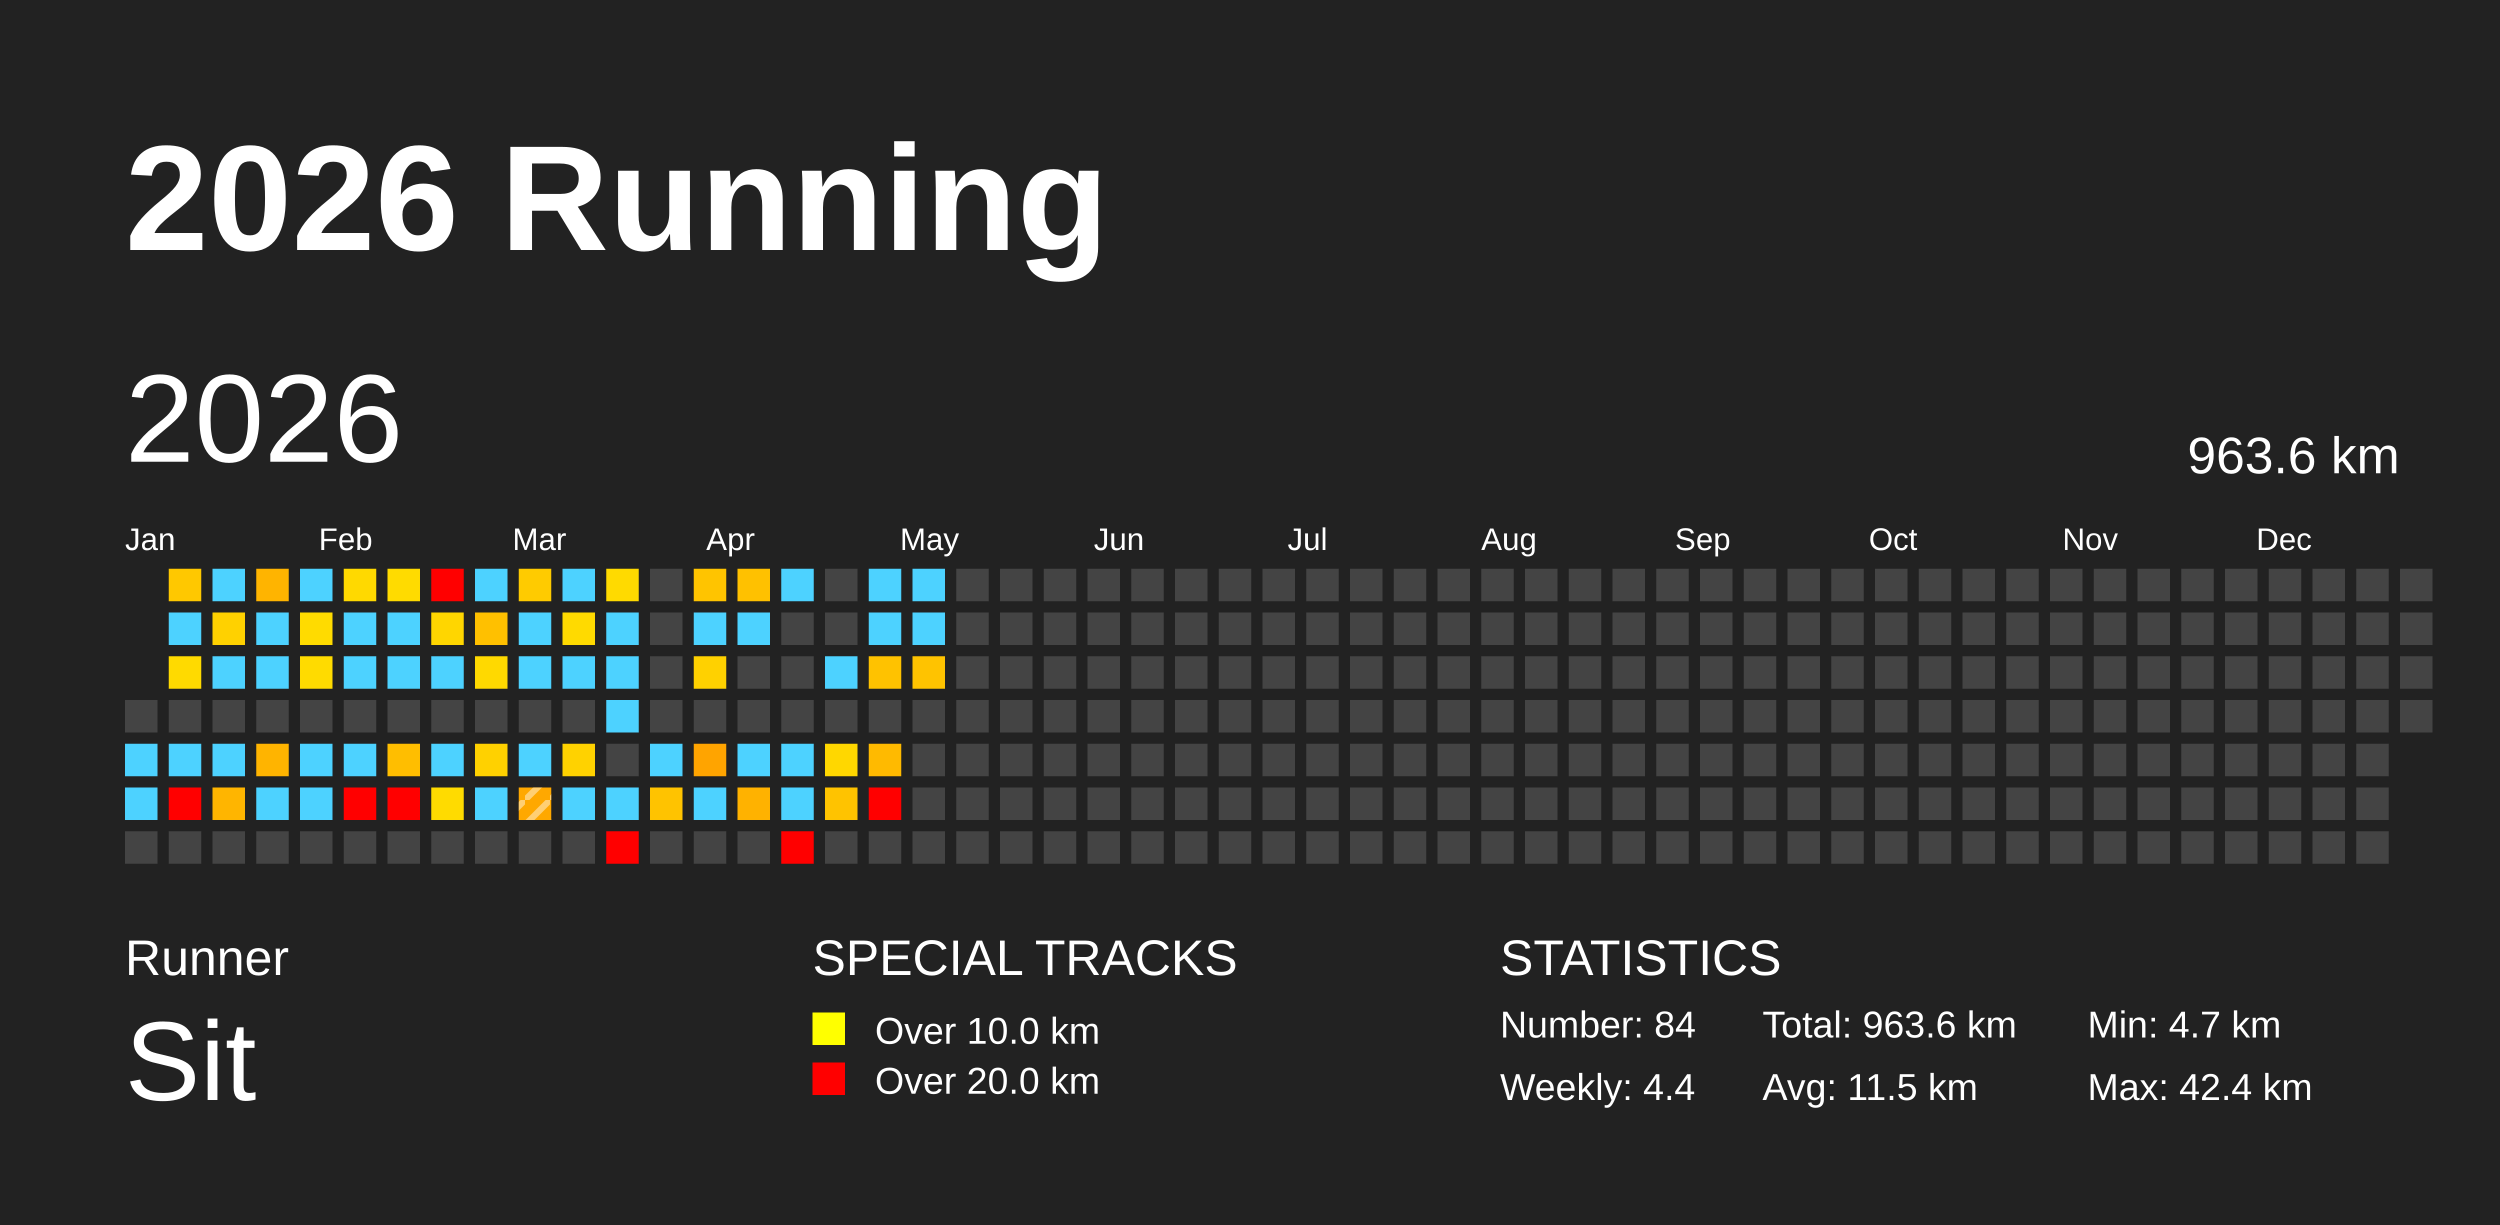
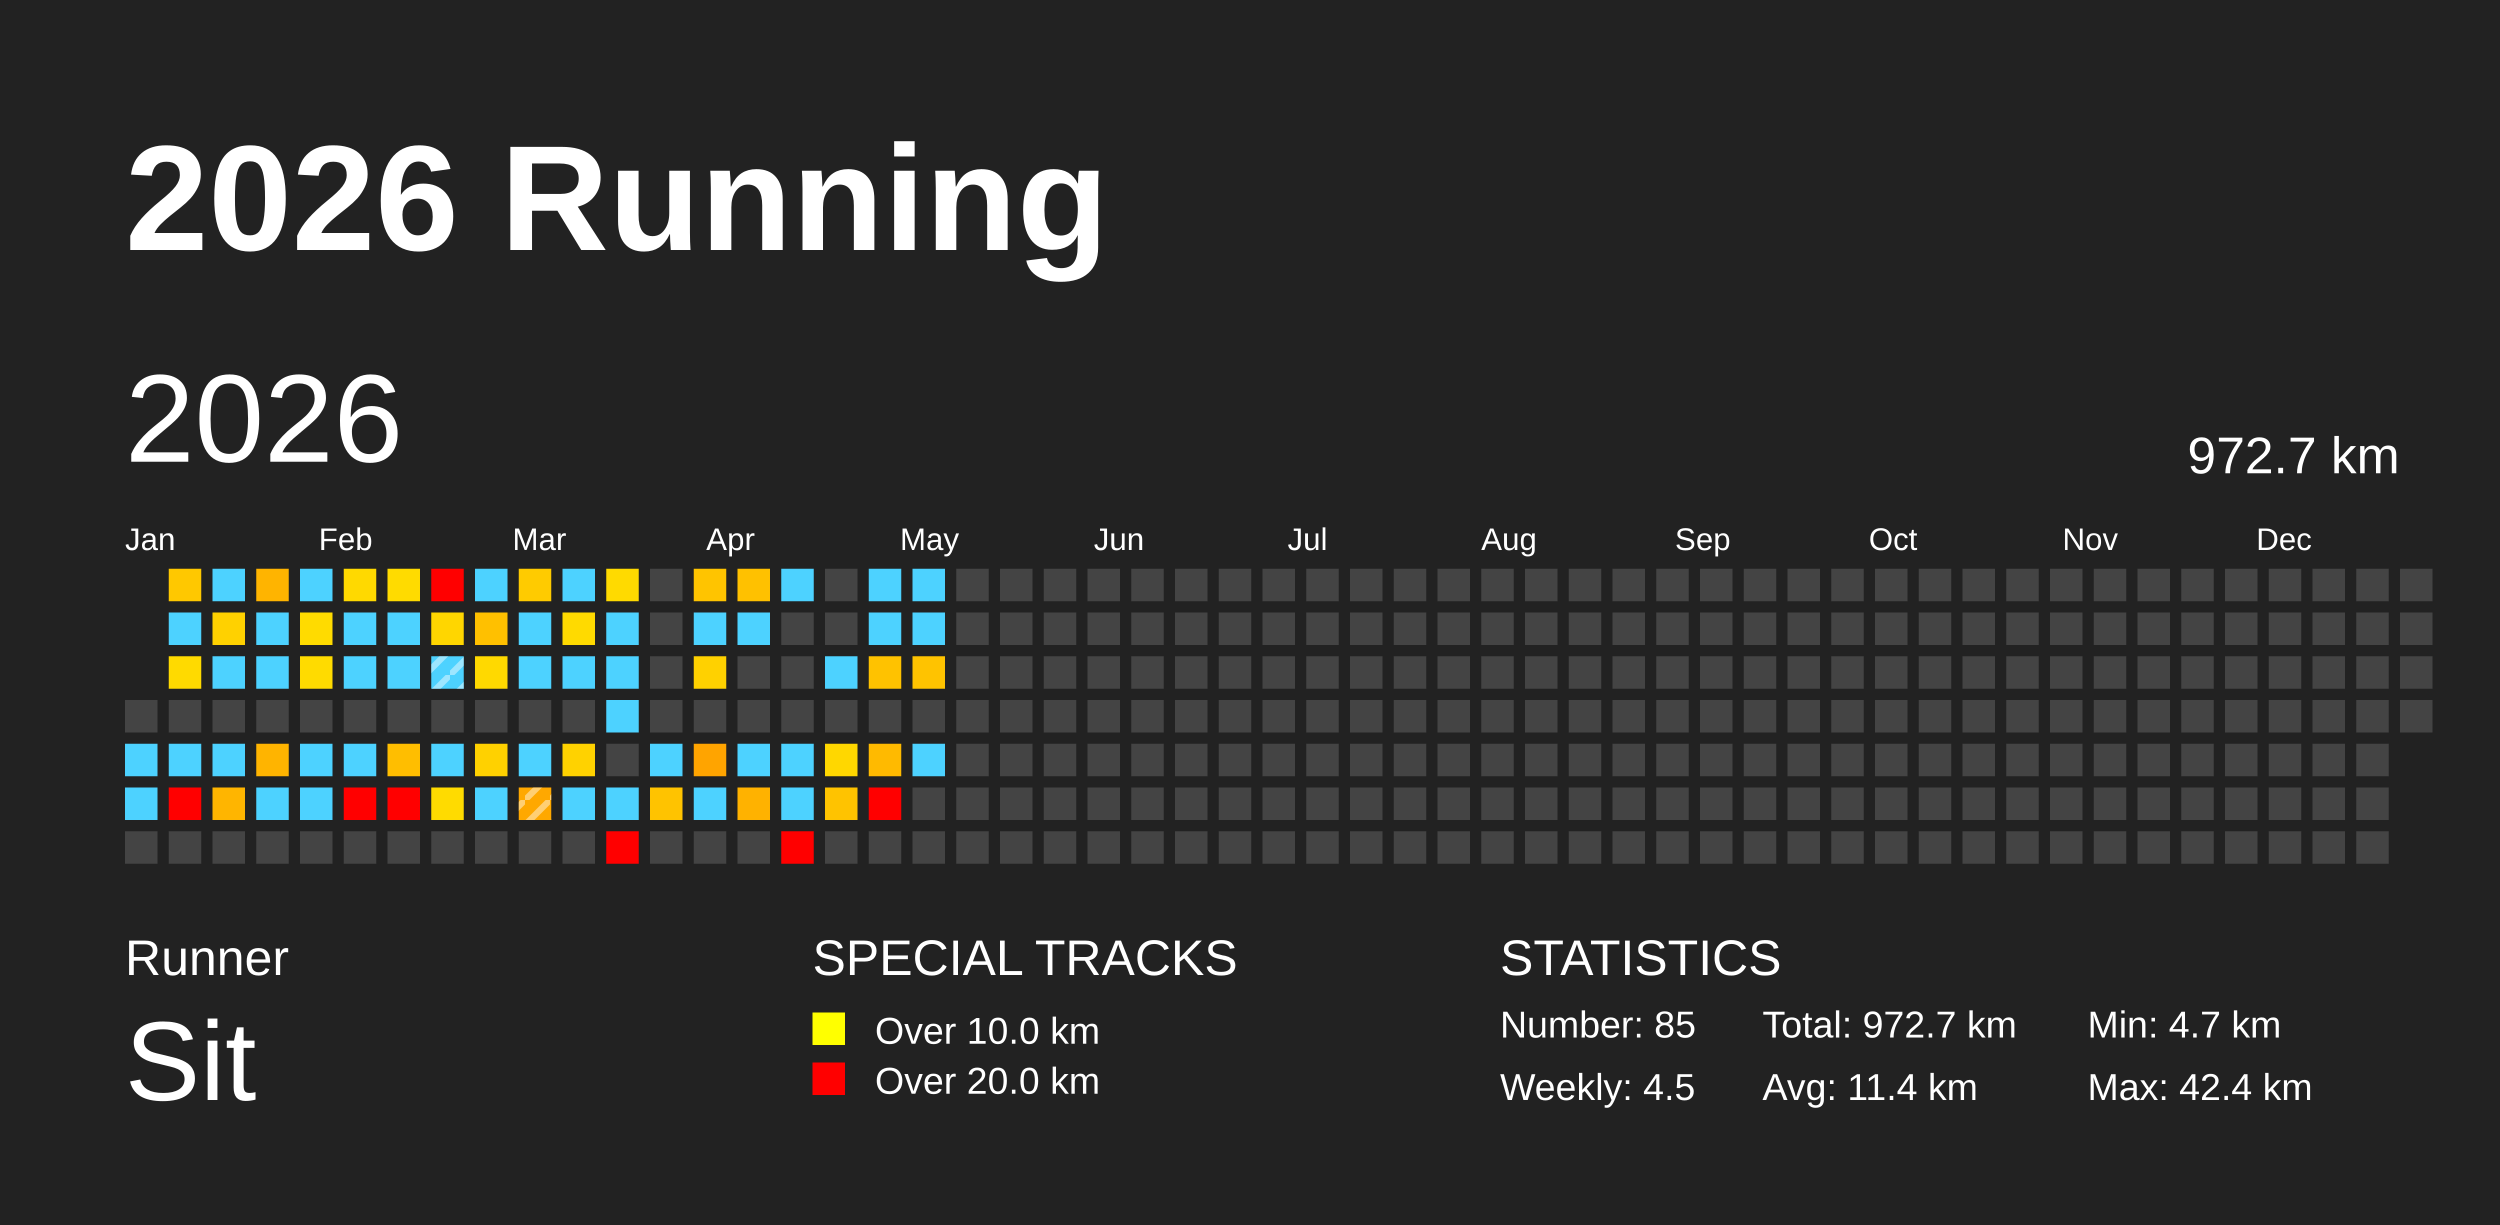
<svg xmlns="http://www.w3.org/2000/svg" baseProfile="full" height="98mm" version="1.1" viewBox="0,0,200,98" width="200mm">
  <defs>
    <pattern height="2" id="indoor-stripe" patternUnits="userSpaceOnUse" width="2">
      <line stroke="white" stroke-opacity="0.45" stroke-width="0.5" x1="0" x2="2" y1="2" y2="0" />
    </pattern>
  </defs>
  <rect fill="#222222" height="98" width="200" x="0" y="0" />
  <text fill="#FFFFFF" style="font-size:12px; font-family:Arial; font-weight:bold;" x="10" y="20">2026 Running</text>
  <text fill="#FFFFFF" style="font-size:4px; font-family:Arial" x="10" y="78">Runner</text>
  <text fill="#FFFFFF" style="font-size:9px; font-family:Arial" x="10" y="88">Sit</text>
  <text fill="#FFFFFF" style="font-size:4px; font-family:Arial" x="65" y="78">SPECIAL TRACKS</text>
  <rect fill="yellow" height="2.6" width="2.6" x="65" y="81" />
  <text fill="#FFFFFF" style="font-size:3px; font-family:Arial" x="70" y="83.5">Over 10.0 km</text>
  <rect fill="red" height="2.6" width="2.6" x="65" y="85" />
  <text fill="#FFFFFF" style="font-size:3px; font-family:Arial" x="70" y="87.5">Over 20.0 km</text>
  <text fill="#FFFFFF" style="font-size:4px; font-family:Arial" x="120" y="78">STATISTICS</text>
-   <text fill="#FFFFFF" style="font-size:3px; font-family:Arial" x="120" y="83">Number: 84</text>
-   <text fill="#FFFFFF" style="font-size:3px; font-family:Arial" x="120" y="88">Weekly: 4.4</text>
-   <text fill="#FFFFFF" style="font-size:3px; font-family:Arial" x="141" y="83">Total: 963.6 km</text>
-   <text fill="#FFFFFF" style="font-size:3px; font-family:Arial" x="141" y="88">Avg: 11.5 km</text>
+   <text fill="#FFFFFF" style="font-size:3px; font-family:Arial" x="120" y="83">Number: 85</text>
+   <text fill="#FFFFFF" style="font-size:3px; font-family:Arial" x="120" y="88">Weekly: 4.5</text>
+   <text fill="#FFFFFF" style="font-size:3px; font-family:Arial" x="141" y="83">Total: 972.7 km</text>
+   <text fill="#FFFFFF" style="font-size:3px; font-family:Arial" x="141" y="88">Avg: 11.4 km</text>
  <text fill="#FFFFFF" style="font-size:3px; font-family:Arial" x="167" y="83">Min: 4.7 km</text>
  <text fill="#FFFFFF" style="font-size:3px; font-family:Arial" x="167" y="88">Max: 42.4 km</text>
  <text dominant-baseline="hanging" fill="#FFFFFF" style="font-size:10.0px; font-family:Arial;" x="10" y="30">2026</text>
-   <text dominant-baseline="hanging" fill="#FFFFFF" style="font-size:4.125px; font-family:Arial;" x="175" y="35">963.6 km</text>
+   <text dominant-baseline="hanging" fill="#FFFFFF" style="font-size:4.125px; font-family:Arial;" x="175" y="35">972.7 km</text>
  <text fill="#FFFFFF" style="font-size:2.5px; font-family:Arial" x="10.0" y="44">Jan</text>
  <text fill="#FFFFFF" style="font-size:2.5px; font-family:Arial" x="25.5" y="44">Feb</text>
  <text fill="#FFFFFF" style="font-size:2.5px; font-family:Arial" x="41.0" y="44">Mar</text>
  <text fill="#FFFFFF" style="font-size:2.5px; font-family:Arial" x="56.5" y="44">Apr</text>
  <text fill="#FFFFFF" style="font-size:2.5px; font-family:Arial" x="72.0" y="44">May</text>
  <text fill="#FFFFFF" style="font-size:2.5px; font-family:Arial" x="87.5" y="44">Jun</text>
  <text fill="#FFFFFF" style="font-size:2.5px; font-family:Arial" x="103.0" y="44">Jul</text>
  <text fill="#FFFFFF" style="font-size:2.5px; font-family:Arial" x="118.5" y="44">Aug</text>
  <text fill="#FFFFFF" style="font-size:2.5px; font-family:Arial" x="134.0" y="44">Sep</text>
  <text fill="#FFFFFF" style="font-size:2.5px; font-family:Arial" x="149.5" y="44">Oct</text>
  <text fill="#FFFFFF" style="font-size:2.5px; font-family:Arial" x="165.0" y="44">Nov</text>
  <text fill="#FFFFFF" style="font-size:2.5px; font-family:Arial" x="180.5" y="44">Dec</text>
  <rect fill="#444444" height="2.6" width="2.6" x="10.0" y="56.0" />
  <rect fill="#4dd2ff" height="2.6" width="2.6" x="10.0" y="59.5" />
  <rect fill="#4dd2ff" height="2.6" width="2.6" x="10.0" y="63.0" />
  <rect fill="#444444" height="2.6" width="2.6" x="10.0" y="66.5" />
  <rect fill="#ffc800" height="2.6" width="2.6" x="13.5" y="45.5" />
  <rect fill="#4dd2ff" height="2.6" width="2.6" x="13.5" y="49.0" />
  <rect fill="#ffda00" height="2.6" width="2.6" x="13.5" y="52.5" />
  <rect fill="#444444" height="2.6" width="2.6" x="13.5" y="56.0" />
  <rect fill="#4dd2ff" height="2.6" width="2.6" x="13.5" y="59.5" />
  <rect fill="red" height="2.6" width="2.6" x="13.5" y="63.0" />
  <rect fill="#444444" height="2.6" width="2.6" x="13.5" y="66.5" />
  <rect fill="#4dd2ff" height="2.6" width="2.6" x="17.0" y="45.5" />
  <rect fill="#ffd100" height="2.6" width="2.6" x="17.0" y="49.0" />
  <rect fill="#4dd2ff" height="2.6" width="2.6" x="17.0" y="52.5" />
  <rect fill="#444444" height="2.6" width="2.6" x="17.0" y="56.0" />
  <rect fill="#4dd2ff" height="2.6" width="2.6" x="17.0" y="59.5" />
  <rect fill="#ffb500" height="2.6" width="2.6" x="17.0" y="63.0" />
  <rect fill="#444444" height="2.6" width="2.6" x="17.0" y="66.5" />
  <rect fill="#ffb400" height="2.6" width="2.6" x="20.5" y="45.5" />
  <rect fill="#4dd2ff" height="2.6" width="2.6" x="20.5" y="49.0" />
  <rect fill="#4dd2ff" height="2.6" width="2.6" x="20.5" y="52.5" />
  <rect fill="#444444" height="2.6" width="2.6" x="20.5" y="56.0" />
  <rect fill="#ffb400" height="2.6" width="2.6" x="20.5" y="59.5" />
  <rect fill="#4dd2ff" height="2.6" width="2.6" x="20.5" y="63.0" />
  <rect fill="#444444" height="2.6" width="2.6" x="20.5" y="66.5" />
  <rect fill="#4dd2ff" height="2.6" width="2.6" x="24.0" y="45.5" />
  <rect fill="#ffdb00" height="2.6" width="2.6" x="24.0" y="49.0" />
  <rect fill="#ffdb00" height="2.6" width="2.6" x="24.0" y="52.5" />
  <rect fill="#444444" height="2.6" width="2.6" x="24.0" y="56.0" />
  <rect fill="#4dd2ff" height="2.6" width="2.6" x="24.0" y="59.5" />
  <rect fill="#4dd2ff" height="2.6" width="2.6" x="24.0" y="63.0" />
  <rect fill="#444444" height="2.6" width="2.6" x="24.0" y="66.5" />
  <rect fill="#ffd900" height="2.6" width="2.6" x="27.5" y="45.5" />
  <rect fill="#4dd2ff" height="2.6" width="2.6" x="27.5" y="49.0" />
  <rect fill="#4dd2ff" height="2.6" width="2.6" x="27.5" y="52.5" />
  <rect fill="#444444" height="2.6" width="2.6" x="27.5" y="56.0" />
  <rect fill="#4dd2ff" height="2.6" width="2.6" x="27.5" y="59.5" />
  <rect fill="red" height="2.6" width="2.6" x="27.5" y="63.0" />
  <rect fill="#444444" height="2.6" width="2.6" x="27.5" y="66.5" />
  <rect fill="#ffdb00" height="2.6" width="2.6" x="31.0" y="45.5" />
  <rect fill="#4dd2ff" height="2.6" width="2.6" x="31.0" y="49.0" />
  <rect fill="#4dd2ff" height="2.6" width="2.6" x="31.0" y="52.5" />
  <rect fill="#444444" height="2.6" width="2.6" x="31.0" y="56.0" />
  <rect fill="#ffbe00" height="2.6" width="2.6" x="31.0" y="59.5" />
  <rect fill="red" height="2.6" width="2.6" x="31.0" y="63.0" />
  <rect fill="#444444" height="2.6" width="2.6" x="31.0" y="66.5" />
  <rect fill="red" height="2.6" width="2.6" x="34.5" y="45.5" />
  <rect fill="#ffd600" height="2.6" width="2.6" x="34.5" y="49.0" />
  <rect fill="#4dd2ff" height="2.6" width="2.6" x="34.5" y="52.5" />
+   <rect fill="url(#indoor-stripe)" height="2.6" style="pointer-events: none;" width="2.6" x="34.5" y="52.5" />
  <rect fill="#444444" height="2.6" width="2.6" x="34.5" y="56.0" />
  <rect fill="#4dd2ff" height="2.6" width="2.6" x="34.5" y="59.5" />
  <rect fill="#ffdb00" height="2.6" width="2.6" x="34.5" y="63.0" />
  <rect fill="#444444" height="2.6" width="2.6" x="34.5" y="66.5" />
  <rect fill="#4dd2ff" height="2.6" width="2.6" x="38.0" y="45.5" />
  <rect fill="#ffc000" height="2.6" width="2.6" x="38.0" y="49.0" />
  <rect fill="#ffd900" height="2.6" width="2.6" x="38.0" y="52.5" />
  <rect fill="#444444" height="2.6" width="2.6" x="38.0" y="56.0" />
  <rect fill="#ffd100" height="2.6" width="2.6" x="38.0" y="59.5" />
  <rect fill="#4dd2ff" height="2.6" width="2.6" x="38.0" y="63.0" />
  <rect fill="#444444" height="2.6" width="2.6" x="38.0" y="66.5" />
  <rect fill="#ffcb00" height="2.6" width="2.6" x="41.5" y="45.5" />
  <rect fill="#4dd2ff" height="2.6" width="2.6" x="41.5" y="49.0" />
  <rect fill="#4dd2ff" height="2.6" width="2.6" x="41.5" y="52.5" />
  <rect fill="#444444" height="2.6" width="2.6" x="41.5" y="56.0" />
  <rect fill="#4dd2ff" height="2.6" width="2.6" x="41.5" y="59.5" />
  <rect fill="#ffa800" height="2.6" width="2.6" x="41.5" y="63.0" />
  <rect fill="url(#indoor-stripe)" height="2.6" style="pointer-events: none;" width="2.6" x="41.5" y="63.0" />
  <rect fill="#444444" height="2.6" width="2.6" x="41.5" y="66.5" />
  <rect fill="#4dd2ff" height="2.6" width="2.6" x="45.0" y="45.5" />
  <rect fill="#ffda00" height="2.6" width="2.6" x="45.0" y="49.0" />
  <rect fill="#4dd2ff" height="2.6" width="2.6" x="45.0" y="52.5" />
  <rect fill="#444444" height="2.6" width="2.6" x="45.0" y="56.0" />
  <rect fill="#ffd200" height="2.6" width="2.6" x="45.0" y="59.5" />
  <rect fill="#4dd2ff" height="2.6" width="2.6" x="45.0" y="63.0" />
  <rect fill="#444444" height="2.6" width="2.6" x="45.0" y="66.5" />
  <rect fill="#ffda00" height="2.6" width="2.6" x="48.5" y="45.5" />
  <rect fill="#4dd2ff" height="2.6" width="2.6" x="48.5" y="49.0" />
  <rect fill="#4dd2ff" height="2.6" width="2.6" x="48.5" y="52.5" />
  <rect fill="#4dd2ff" height="2.6" width="2.6" x="48.5" y="56.0" />
  <rect fill="#444444" height="2.6" width="2.6" x="48.5" y="59.5" />
  <rect fill="#4dd2ff" height="2.6" width="2.6" x="48.5" y="63.0" />
  <rect fill="red" height="2.6" width="2.6" x="48.5" y="66.5" />
  <rect fill="#444444" height="2.6" width="2.6" x="52.0" y="45.5" />
  <rect fill="#444444" height="2.6" width="2.6" x="52.0" y="49.0" />
  <rect fill="#444444" height="2.6" width="2.6" x="52.0" y="52.5" />
  <rect fill="#444444" height="2.6" width="2.6" x="52.0" y="56.0" />
  <rect fill="#4dd2ff" height="2.6" width="2.6" x="52.0" y="59.5" />
  <rect fill="#ffc300" height="2.6" width="2.6" x="52.0" y="63.0" />
  <rect fill="#444444" height="2.6" width="2.6" x="52.0" y="66.5" />
  <rect fill="#ffc400" height="2.6" width="2.6" x="55.5" y="45.5" />
  <rect fill="#4dd2ff" height="2.6" width="2.6" x="55.5" y="49.0" />
  <rect fill="#ffd100" height="2.6" width="2.6" x="55.5" y="52.5" />
  <rect fill="#444444" height="2.6" width="2.6" x="55.5" y="56.0" />
  <rect fill="#ffa400" height="2.6" width="2.6" x="55.5" y="59.5" />
  <rect fill="#4dd2ff" height="2.6" width="2.6" x="55.5" y="63.0" />
  <rect fill="#444444" height="2.6" width="2.6" x="55.5" y="66.5" />
  <rect fill="#ffc100" height="2.6" width="2.6" x="59.0" y="45.5" />
  <rect fill="#4dd2ff" height="2.6" width="2.6" x="59.0" y="49.0" />
  <rect fill="#444444" height="2.6" width="2.6" x="59.0" y="52.5" />
  <rect fill="#444444" height="2.6" width="2.6" x="59.0" y="56.0" />
  <rect fill="#4dd2ff" height="2.6" width="2.6" x="59.0" y="59.5" />
  <rect fill="#ffb200" height="2.6" width="2.6" x="59.0" y="63.0" />
  <rect fill="#444444" height="2.6" width="2.6" x="59.0" y="66.5" />
  <rect fill="#4dd2ff" height="2.6" width="2.6" x="62.5" y="45.5" />
  <rect fill="#444444" height="2.6" width="2.6" x="62.5" y="49.0" />
  <rect fill="#444444" height="2.6" width="2.6" x="62.5" y="52.5" />
  <rect fill="#444444" height="2.6" width="2.6" x="62.5" y="56.0" />
  <rect fill="#4dd2ff" height="2.6" width="2.6" x="62.5" y="59.5" />
  <rect fill="#4dd2ff" height="2.6" width="2.6" x="62.5" y="63.0" />
  <rect fill="red" height="2.6" width="2.6" x="62.5" y="66.5" />
  <rect fill="#444444" height="2.6" width="2.6" x="66.0" y="45.5" />
  <rect fill="#444444" height="2.6" width="2.6" x="66.0" y="49.0" />
  <rect fill="#4dd2ff" height="2.6" width="2.6" x="66.0" y="52.5" />
  <rect fill="#444444" height="2.6" width="2.6" x="66.0" y="56.0" />
  <rect fill="#ffd700" height="2.6" width="2.6" x="66.0" y="59.5" />
  <rect fill="#ffc300" height="2.6" width="2.6" x="66.0" y="63.0" />
  <rect fill="#444444" height="2.6" width="2.6" x="66.0" y="66.5" />
  <rect fill="#4dd2ff" height="2.6" width="2.6" x="69.5" y="45.5" />
  <rect fill="#4dd2ff" height="2.6" width="2.6" x="69.5" y="49.0" />
  <rect fill="#ffc200" height="2.6" width="2.6" x="69.5" y="52.5" />
  <rect fill="#444444" height="2.6" width="2.6" x="69.5" y="56.0" />
  <rect fill="#ffba00" height="2.6" width="2.6" x="69.5" y="59.5" />
  <rect fill="red" height="2.6" width="2.6" x="69.5" y="63.0" />
  <rect fill="#444444" height="2.6" width="2.6" x="69.5" y="66.5" />
  <rect fill="#4dd2ff" height="2.6" width="2.6" x="73.0" y="45.5" />
  <rect fill="#4dd2ff" height="2.6" width="2.6" x="73.0" y="49.0" />
  <rect fill="#ffc300" height="2.6" width="2.6" x="73.0" y="52.5" />
  <rect fill="#444444" height="2.6" width="2.6" x="73.0" y="56.0" />
-   <rect fill="#444444" height="2.6" width="2.6" x="73.0" y="59.5" />
+   <rect fill="#4dd2ff" height="2.6" width="2.6" x="73.0" y="59.5" />
  <rect fill="#444444" height="2.6" width="2.6" x="73.0" y="63.0" />
  <rect fill="#444444" height="2.6" width="2.6" x="73.0" y="66.5" />
  <rect fill="#444444" height="2.6" width="2.6" x="76.5" y="45.5" />
  <rect fill="#444444" height="2.6" width="2.6" x="76.5" y="49.0" />
  <rect fill="#444444" height="2.6" width="2.6" x="76.5" y="52.5" />
  <rect fill="#444444" height="2.6" width="2.6" x="76.5" y="56.0" />
  <rect fill="#444444" height="2.6" width="2.6" x="76.5" y="59.5" />
  <rect fill="#444444" height="2.6" width="2.6" x="76.5" y="63.0" />
  <rect fill="#444444" height="2.6" width="2.6" x="76.5" y="66.5" />
  <rect fill="#444444" height="2.6" width="2.6" x="80.0" y="45.5" />
  <rect fill="#444444" height="2.6" width="2.6" x="80.0" y="49.0" />
  <rect fill="#444444" height="2.6" width="2.6" x="80.0" y="52.5" />
  <rect fill="#444444" height="2.6" width="2.6" x="80.0" y="56.0" />
  <rect fill="#444444" height="2.6" width="2.6" x="80.0" y="59.5" />
  <rect fill="#444444" height="2.6" width="2.6" x="80.0" y="63.0" />
  <rect fill="#444444" height="2.6" width="2.6" x="80.0" y="66.5" />
  <rect fill="#444444" height="2.6" width="2.6" x="83.5" y="45.5" />
  <rect fill="#444444" height="2.6" width="2.6" x="83.5" y="49.0" />
  <rect fill="#444444" height="2.6" width="2.6" x="83.5" y="52.5" />
  <rect fill="#444444" height="2.6" width="2.6" x="83.5" y="56.0" />
  <rect fill="#444444" height="2.6" width="2.6" x="83.5" y="59.5" />
  <rect fill="#444444" height="2.6" width="2.6" x="83.5" y="63.0" />
  <rect fill="#444444" height="2.6" width="2.6" x="83.5" y="66.5" />
  <rect fill="#444444" height="2.6" width="2.6" x="87.0" y="45.5" />
  <rect fill="#444444" height="2.6" width="2.6" x="87.0" y="49.0" />
  <rect fill="#444444" height="2.6" width="2.6" x="87.0" y="52.5" />
  <rect fill="#444444" height="2.6" width="2.6" x="87.0" y="56.0" />
  <rect fill="#444444" height="2.6" width="2.6" x="87.0" y="59.5" />
  <rect fill="#444444" height="2.6" width="2.6" x="87.0" y="63.0" />
  <rect fill="#444444" height="2.6" width="2.6" x="87.0" y="66.5" />
  <rect fill="#444444" height="2.6" width="2.6" x="90.5" y="45.5" />
  <rect fill="#444444" height="2.6" width="2.6" x="90.5" y="49.0" />
  <rect fill="#444444" height="2.6" width="2.6" x="90.5" y="52.5" />
  <rect fill="#444444" height="2.6" width="2.6" x="90.5" y="56.0" />
  <rect fill="#444444" height="2.6" width="2.6" x="90.5" y="59.5" />
  <rect fill="#444444" height="2.6" width="2.6" x="90.5" y="63.0" />
  <rect fill="#444444" height="2.6" width="2.6" x="90.5" y="66.5" />
  <rect fill="#444444" height="2.6" width="2.6" x="94.0" y="45.5" />
  <rect fill="#444444" height="2.6" width="2.6" x="94.0" y="49.0" />
  <rect fill="#444444" height="2.6" width="2.6" x="94.0" y="52.5" />
  <rect fill="#444444" height="2.6" width="2.6" x="94.0" y="56.0" />
  <rect fill="#444444" height="2.6" width="2.6" x="94.0" y="59.5" />
  <rect fill="#444444" height="2.6" width="2.6" x="94.0" y="63.0" />
  <rect fill="#444444" height="2.6" width="2.6" x="94.0" y="66.5" />
  <rect fill="#444444" height="2.6" width="2.6" x="97.5" y="45.5" />
  <rect fill="#444444" height="2.6" width="2.6" x="97.5" y="49.0" />
  <rect fill="#444444" height="2.6" width="2.6" x="97.5" y="52.5" />
  <rect fill="#444444" height="2.6" width="2.6" x="97.5" y="56.0" />
  <rect fill="#444444" height="2.6" width="2.6" x="97.5" y="59.5" />
  <rect fill="#444444" height="2.6" width="2.6" x="97.5" y="63.0" />
  <rect fill="#444444" height="2.6" width="2.6" x="97.5" y="66.5" />
  <rect fill="#444444" height="2.6" width="2.6" x="101.0" y="45.5" />
  <rect fill="#444444" height="2.6" width="2.6" x="101.0" y="49.0" />
  <rect fill="#444444" height="2.6" width="2.6" x="101.0" y="52.5" />
  <rect fill="#444444" height="2.6" width="2.6" x="101.0" y="56.0" />
  <rect fill="#444444" height="2.6" width="2.6" x="101.0" y="59.5" />
  <rect fill="#444444" height="2.6" width="2.6" x="101.0" y="63.0" />
  <rect fill="#444444" height="2.6" width="2.6" x="101.0" y="66.5" />
  <rect fill="#444444" height="2.6" width="2.6" x="104.5" y="45.5" />
  <rect fill="#444444" height="2.6" width="2.6" x="104.5" y="49.0" />
  <rect fill="#444444" height="2.6" width="2.6" x="104.5" y="52.5" />
  <rect fill="#444444" height="2.6" width="2.6" x="104.5" y="56.0" />
  <rect fill="#444444" height="2.6" width="2.6" x="104.5" y="59.5" />
  <rect fill="#444444" height="2.6" width="2.6" x="104.5" y="63.0" />
  <rect fill="#444444" height="2.6" width="2.6" x="104.5" y="66.5" />
  <rect fill="#444444" height="2.6" width="2.6" x="108.0" y="45.5" />
  <rect fill="#444444" height="2.6" width="2.6" x="108.0" y="49.0" />
  <rect fill="#444444" height="2.6" width="2.6" x="108.0" y="52.5" />
  <rect fill="#444444" height="2.6" width="2.6" x="108.0" y="56.0" />
  <rect fill="#444444" height="2.6" width="2.6" x="108.0" y="59.5" />
  <rect fill="#444444" height="2.6" width="2.6" x="108.0" y="63.0" />
  <rect fill="#444444" height="2.6" width="2.6" x="108.0" y="66.5" />
  <rect fill="#444444" height="2.6" width="2.6" x="111.5" y="45.5" />
  <rect fill="#444444" height="2.6" width="2.6" x="111.5" y="49.0" />
  <rect fill="#444444" height="2.6" width="2.6" x="111.5" y="52.5" />
  <rect fill="#444444" height="2.6" width="2.6" x="111.5" y="56.0" />
  <rect fill="#444444" height="2.6" width="2.6" x="111.5" y="59.5" />
  <rect fill="#444444" height="2.6" width="2.6" x="111.5" y="63.0" />
  <rect fill="#444444" height="2.6" width="2.6" x="111.5" y="66.5" />
  <rect fill="#444444" height="2.6" width="2.6" x="115.0" y="45.5" />
  <rect fill="#444444" height="2.6" width="2.6" x="115.0" y="49.0" />
  <rect fill="#444444" height="2.6" width="2.6" x="115.0" y="52.5" />
  <rect fill="#444444" height="2.6" width="2.6" x="115.0" y="56.0" />
  <rect fill="#444444" height="2.6" width="2.6" x="115.0" y="59.5" />
  <rect fill="#444444" height="2.6" width="2.6" x="115.0" y="63.0" />
  <rect fill="#444444" height="2.6" width="2.6" x="115.0" y="66.5" />
  <rect fill="#444444" height="2.6" width="2.6" x="118.5" y="45.5" />
  <rect fill="#444444" height="2.6" width="2.6" x="118.5" y="49.0" />
  <rect fill="#444444" height="2.6" width="2.6" x="118.5" y="52.5" />
  <rect fill="#444444" height="2.6" width="2.6" x="118.5" y="56.0" />
  <rect fill="#444444" height="2.6" width="2.6" x="118.5" y="59.5" />
  <rect fill="#444444" height="2.6" width="2.6" x="118.5" y="63.0" />
  <rect fill="#444444" height="2.6" width="2.6" x="118.5" y="66.5" />
  <rect fill="#444444" height="2.6" width="2.6" x="122.0" y="45.5" />
  <rect fill="#444444" height="2.6" width="2.6" x="122.0" y="49.0" />
  <rect fill="#444444" height="2.6" width="2.6" x="122.0" y="52.5" />
  <rect fill="#444444" height="2.6" width="2.6" x="122.0" y="56.0" />
  <rect fill="#444444" height="2.6" width="2.6" x="122.0" y="59.5" />
  <rect fill="#444444" height="2.6" width="2.6" x="122.0" y="63.0" />
  <rect fill="#444444" height="2.6" width="2.6" x="122.0" y="66.5" />
  <rect fill="#444444" height="2.6" width="2.6" x="125.5" y="45.5" />
  <rect fill="#444444" height="2.6" width="2.6" x="125.5" y="49.0" />
  <rect fill="#444444" height="2.6" width="2.6" x="125.5" y="52.5" />
  <rect fill="#444444" height="2.6" width="2.6" x="125.5" y="56.0" />
  <rect fill="#444444" height="2.6" width="2.6" x="125.5" y="59.5" />
  <rect fill="#444444" height="2.6" width="2.6" x="125.5" y="63.0" />
  <rect fill="#444444" height="2.6" width="2.6" x="125.5" y="66.5" />
  <rect fill="#444444" height="2.6" width="2.6" x="129.0" y="45.5" />
  <rect fill="#444444" height="2.6" width="2.6" x="129.0" y="49.0" />
  <rect fill="#444444" height="2.6" width="2.6" x="129.0" y="52.5" />
  <rect fill="#444444" height="2.6" width="2.6" x="129.0" y="56.0" />
  <rect fill="#444444" height="2.6" width="2.6" x="129.0" y="59.5" />
  <rect fill="#444444" height="2.6" width="2.6" x="129.0" y="63.0" />
  <rect fill="#444444" height="2.6" width="2.6" x="129.0" y="66.5" />
  <rect fill="#444444" height="2.6" width="2.6" x="132.5" y="45.5" />
  <rect fill="#444444" height="2.6" width="2.6" x="132.5" y="49.0" />
  <rect fill="#444444" height="2.6" width="2.6" x="132.5" y="52.5" />
  <rect fill="#444444" height="2.6" width="2.6" x="132.5" y="56.0" />
  <rect fill="#444444" height="2.6" width="2.6" x="132.5" y="59.5" />
  <rect fill="#444444" height="2.6" width="2.6" x="132.5" y="63.0" />
  <rect fill="#444444" height="2.6" width="2.6" x="132.5" y="66.5" />
  <rect fill="#444444" height="2.6" width="2.6" x="136.0" y="45.5" />
  <rect fill="#444444" height="2.6" width="2.6" x="136.0" y="49.0" />
  <rect fill="#444444" height="2.6" width="2.6" x="136.0" y="52.5" />
  <rect fill="#444444" height="2.6" width="2.6" x="136.0" y="56.0" />
  <rect fill="#444444" height="2.6" width="2.6" x="136.0" y="59.5" />
  <rect fill="#444444" height="2.6" width="2.6" x="136.0" y="63.0" />
  <rect fill="#444444" height="2.6" width="2.6" x="136.0" y="66.5" />
  <rect fill="#444444" height="2.6" width="2.6" x="139.5" y="45.5" />
  <rect fill="#444444" height="2.6" width="2.6" x="139.5" y="49.0" />
  <rect fill="#444444" height="2.6" width="2.6" x="139.5" y="52.5" />
  <rect fill="#444444" height="2.6" width="2.6" x="139.5" y="56.0" />
  <rect fill="#444444" height="2.6" width="2.6" x="139.5" y="59.5" />
  <rect fill="#444444" height="2.6" width="2.6" x="139.5" y="63.0" />
  <rect fill="#444444" height="2.6" width="2.6" x="139.5" y="66.5" />
  <rect fill="#444444" height="2.6" width="2.6" x="143.0" y="45.5" />
  <rect fill="#444444" height="2.6" width="2.6" x="143.0" y="49.0" />
  <rect fill="#444444" height="2.6" width="2.6" x="143.0" y="52.5" />
  <rect fill="#444444" height="2.6" width="2.6" x="143.0" y="56.0" />
  <rect fill="#444444" height="2.6" width="2.6" x="143.0" y="59.5" />
  <rect fill="#444444" height="2.6" width="2.6" x="143.0" y="63.0" />
  <rect fill="#444444" height="2.6" width="2.6" x="143.0" y="66.5" />
  <rect fill="#444444" height="2.6" width="2.6" x="146.5" y="45.5" />
  <rect fill="#444444" height="2.6" width="2.6" x="146.5" y="49.0" />
  <rect fill="#444444" height="2.6" width="2.6" x="146.5" y="52.5" />
  <rect fill="#444444" height="2.6" width="2.6" x="146.5" y="56.0" />
  <rect fill="#444444" height="2.6" width="2.6" x="146.5" y="59.5" />
  <rect fill="#444444" height="2.6" width="2.6" x="146.5" y="63.0" />
  <rect fill="#444444" height="2.6" width="2.6" x="146.5" y="66.5" />
  <rect fill="#444444" height="2.6" width="2.6" x="150.0" y="45.5" />
  <rect fill="#444444" height="2.6" width="2.6" x="150.0" y="49.0" />
  <rect fill="#444444" height="2.6" width="2.6" x="150.0" y="52.5" />
  <rect fill="#444444" height="2.6" width="2.6" x="150.0" y="56.0" />
  <rect fill="#444444" height="2.6" width="2.6" x="150.0" y="59.5" />
  <rect fill="#444444" height="2.6" width="2.6" x="150.0" y="63.0" />
  <rect fill="#444444" height="2.6" width="2.6" x="150.0" y="66.5" />
  <rect fill="#444444" height="2.6" width="2.6" x="153.5" y="45.5" />
  <rect fill="#444444" height="2.6" width="2.6" x="153.5" y="49.0" />
  <rect fill="#444444" height="2.6" width="2.6" x="153.5" y="52.5" />
  <rect fill="#444444" height="2.6" width="2.6" x="153.5" y="56.0" />
  <rect fill="#444444" height="2.6" width="2.6" x="153.5" y="59.5" />
  <rect fill="#444444" height="2.6" width="2.6" x="153.5" y="63.0" />
  <rect fill="#444444" height="2.6" width="2.6" x="153.5" y="66.5" />
  <rect fill="#444444" height="2.6" width="2.6" x="157.0" y="45.5" />
  <rect fill="#444444" height="2.6" width="2.6" x="157.0" y="49.0" />
  <rect fill="#444444" height="2.6" width="2.6" x="157.0" y="52.5" />
  <rect fill="#444444" height="2.6" width="2.6" x="157.0" y="56.0" />
  <rect fill="#444444" height="2.6" width="2.6" x="157.0" y="59.5" />
  <rect fill="#444444" height="2.6" width="2.6" x="157.0" y="63.0" />
  <rect fill="#444444" height="2.6" width="2.6" x="157.0" y="66.5" />
  <rect fill="#444444" height="2.6" width="2.6" x="160.5" y="45.5" />
  <rect fill="#444444" height="2.6" width="2.6" x="160.5" y="49.0" />
  <rect fill="#444444" height="2.6" width="2.6" x="160.5" y="52.5" />
  <rect fill="#444444" height="2.6" width="2.6" x="160.5" y="56.0" />
  <rect fill="#444444" height="2.6" width="2.6" x="160.5" y="59.5" />
  <rect fill="#444444" height="2.6" width="2.6" x="160.5" y="63.0" />
  <rect fill="#444444" height="2.6" width="2.6" x="160.5" y="66.5" />
  <rect fill="#444444" height="2.6" width="2.6" x="164.0" y="45.5" />
  <rect fill="#444444" height="2.6" width="2.6" x="164.0" y="49.0" />
  <rect fill="#444444" height="2.6" width="2.6" x="164.0" y="52.5" />
  <rect fill="#444444" height="2.6" width="2.6" x="164.0" y="56.0" />
  <rect fill="#444444" height="2.6" width="2.6" x="164.0" y="59.5" />
  <rect fill="#444444" height="2.6" width="2.6" x="164.0" y="63.0" />
  <rect fill="#444444" height="2.6" width="2.6" x="164.0" y="66.5" />
  <rect fill="#444444" height="2.6" width="2.6" x="167.5" y="45.5" />
  <rect fill="#444444" height="2.6" width="2.6" x="167.5" y="49.0" />
  <rect fill="#444444" height="2.6" width="2.6" x="167.5" y="52.5" />
  <rect fill="#444444" height="2.6" width="2.6" x="167.5" y="56.0" />
  <rect fill="#444444" height="2.6" width="2.6" x="167.5" y="59.5" />
  <rect fill="#444444" height="2.6" width="2.6" x="167.5" y="63.0" />
  <rect fill="#444444" height="2.6" width="2.6" x="167.5" y="66.5" />
  <rect fill="#444444" height="2.6" width="2.6" x="171.0" y="45.5" />
  <rect fill="#444444" height="2.6" width="2.6" x="171.0" y="49.0" />
  <rect fill="#444444" height="2.6" width="2.6" x="171.0" y="52.5" />
  <rect fill="#444444" height="2.6" width="2.6" x="171.0" y="56.0" />
  <rect fill="#444444" height="2.6" width="2.6" x="171.0" y="59.5" />
  <rect fill="#444444" height="2.6" width="2.6" x="171.0" y="63.0" />
  <rect fill="#444444" height="2.6" width="2.6" x="171.0" y="66.5" />
  <rect fill="#444444" height="2.6" width="2.6" x="174.5" y="45.5" />
  <rect fill="#444444" height="2.6" width="2.6" x="174.5" y="49.0" />
  <rect fill="#444444" height="2.6" width="2.6" x="174.5" y="52.5" />
  <rect fill="#444444" height="2.6" width="2.6" x="174.5" y="56.0" />
  <rect fill="#444444" height="2.6" width="2.6" x="174.5" y="59.5" />
  <rect fill="#444444" height="2.6" width="2.6" x="174.5" y="63.0" />
  <rect fill="#444444" height="2.6" width="2.6" x="174.5" y="66.5" />
  <rect fill="#444444" height="2.6" width="2.6" x="178.0" y="45.5" />
  <rect fill="#444444" height="2.6" width="2.6" x="178.0" y="49.0" />
  <rect fill="#444444" height="2.6" width="2.6" x="178.0" y="52.5" />
  <rect fill="#444444" height="2.6" width="2.6" x="178.0" y="56.0" />
  <rect fill="#444444" height="2.6" width="2.6" x="178.0" y="59.5" />
  <rect fill="#444444" height="2.6" width="2.6" x="178.0" y="63.0" />
  <rect fill="#444444" height="2.6" width="2.6" x="178.0" y="66.5" />
  <rect fill="#444444" height="2.6" width="2.6" x="181.5" y="45.5" />
  <rect fill="#444444" height="2.6" width="2.6" x="181.5" y="49.0" />
  <rect fill="#444444" height="2.6" width="2.6" x="181.5" y="52.5" />
  <rect fill="#444444" height="2.6" width="2.6" x="181.5" y="56.0" />
  <rect fill="#444444" height="2.6" width="2.6" x="181.5" y="59.5" />
  <rect fill="#444444" height="2.6" width="2.6" x="181.5" y="63.0" />
  <rect fill="#444444" height="2.6" width="2.6" x="181.5" y="66.5" />
  <rect fill="#444444" height="2.6" width="2.6" x="185.0" y="45.5" />
  <rect fill="#444444" height="2.6" width="2.6" x="185.0" y="49.0" />
  <rect fill="#444444" height="2.6" width="2.6" x="185.0" y="52.5" />
  <rect fill="#444444" height="2.6" width="2.6" x="185.0" y="56.0" />
  <rect fill="#444444" height="2.6" width="2.6" x="185.0" y="59.5" />
  <rect fill="#444444" height="2.6" width="2.6" x="185.0" y="63.0" />
  <rect fill="#444444" height="2.6" width="2.6" x="185.0" y="66.5" />
  <rect fill="#444444" height="2.6" width="2.6" x="188.5" y="45.5" />
  <rect fill="#444444" height="2.6" width="2.6" x="188.5" y="49.0" />
  <rect fill="#444444" height="2.6" width="2.6" x="188.5" y="52.5" />
  <rect fill="#444444" height="2.6" width="2.6" x="188.5" y="56.0" />
  <rect fill="#444444" height="2.6" width="2.6" x="188.5" y="59.5" />
  <rect fill="#444444" height="2.6" width="2.6" x="188.5" y="63.0" />
  <rect fill="#444444" height="2.6" width="2.6" x="188.5" y="66.5" />
  <rect fill="#444444" height="2.6" width="2.6" x="192.0" y="45.5" />
  <rect fill="#444444" height="2.6" width="2.6" x="192.0" y="49.0" />
  <rect fill="#444444" height="2.6" width="2.6" x="192.0" y="52.5" />
  <rect fill="#444444" height="2.6" width="2.6" x="192.0" y="56.0" />
</svg>
